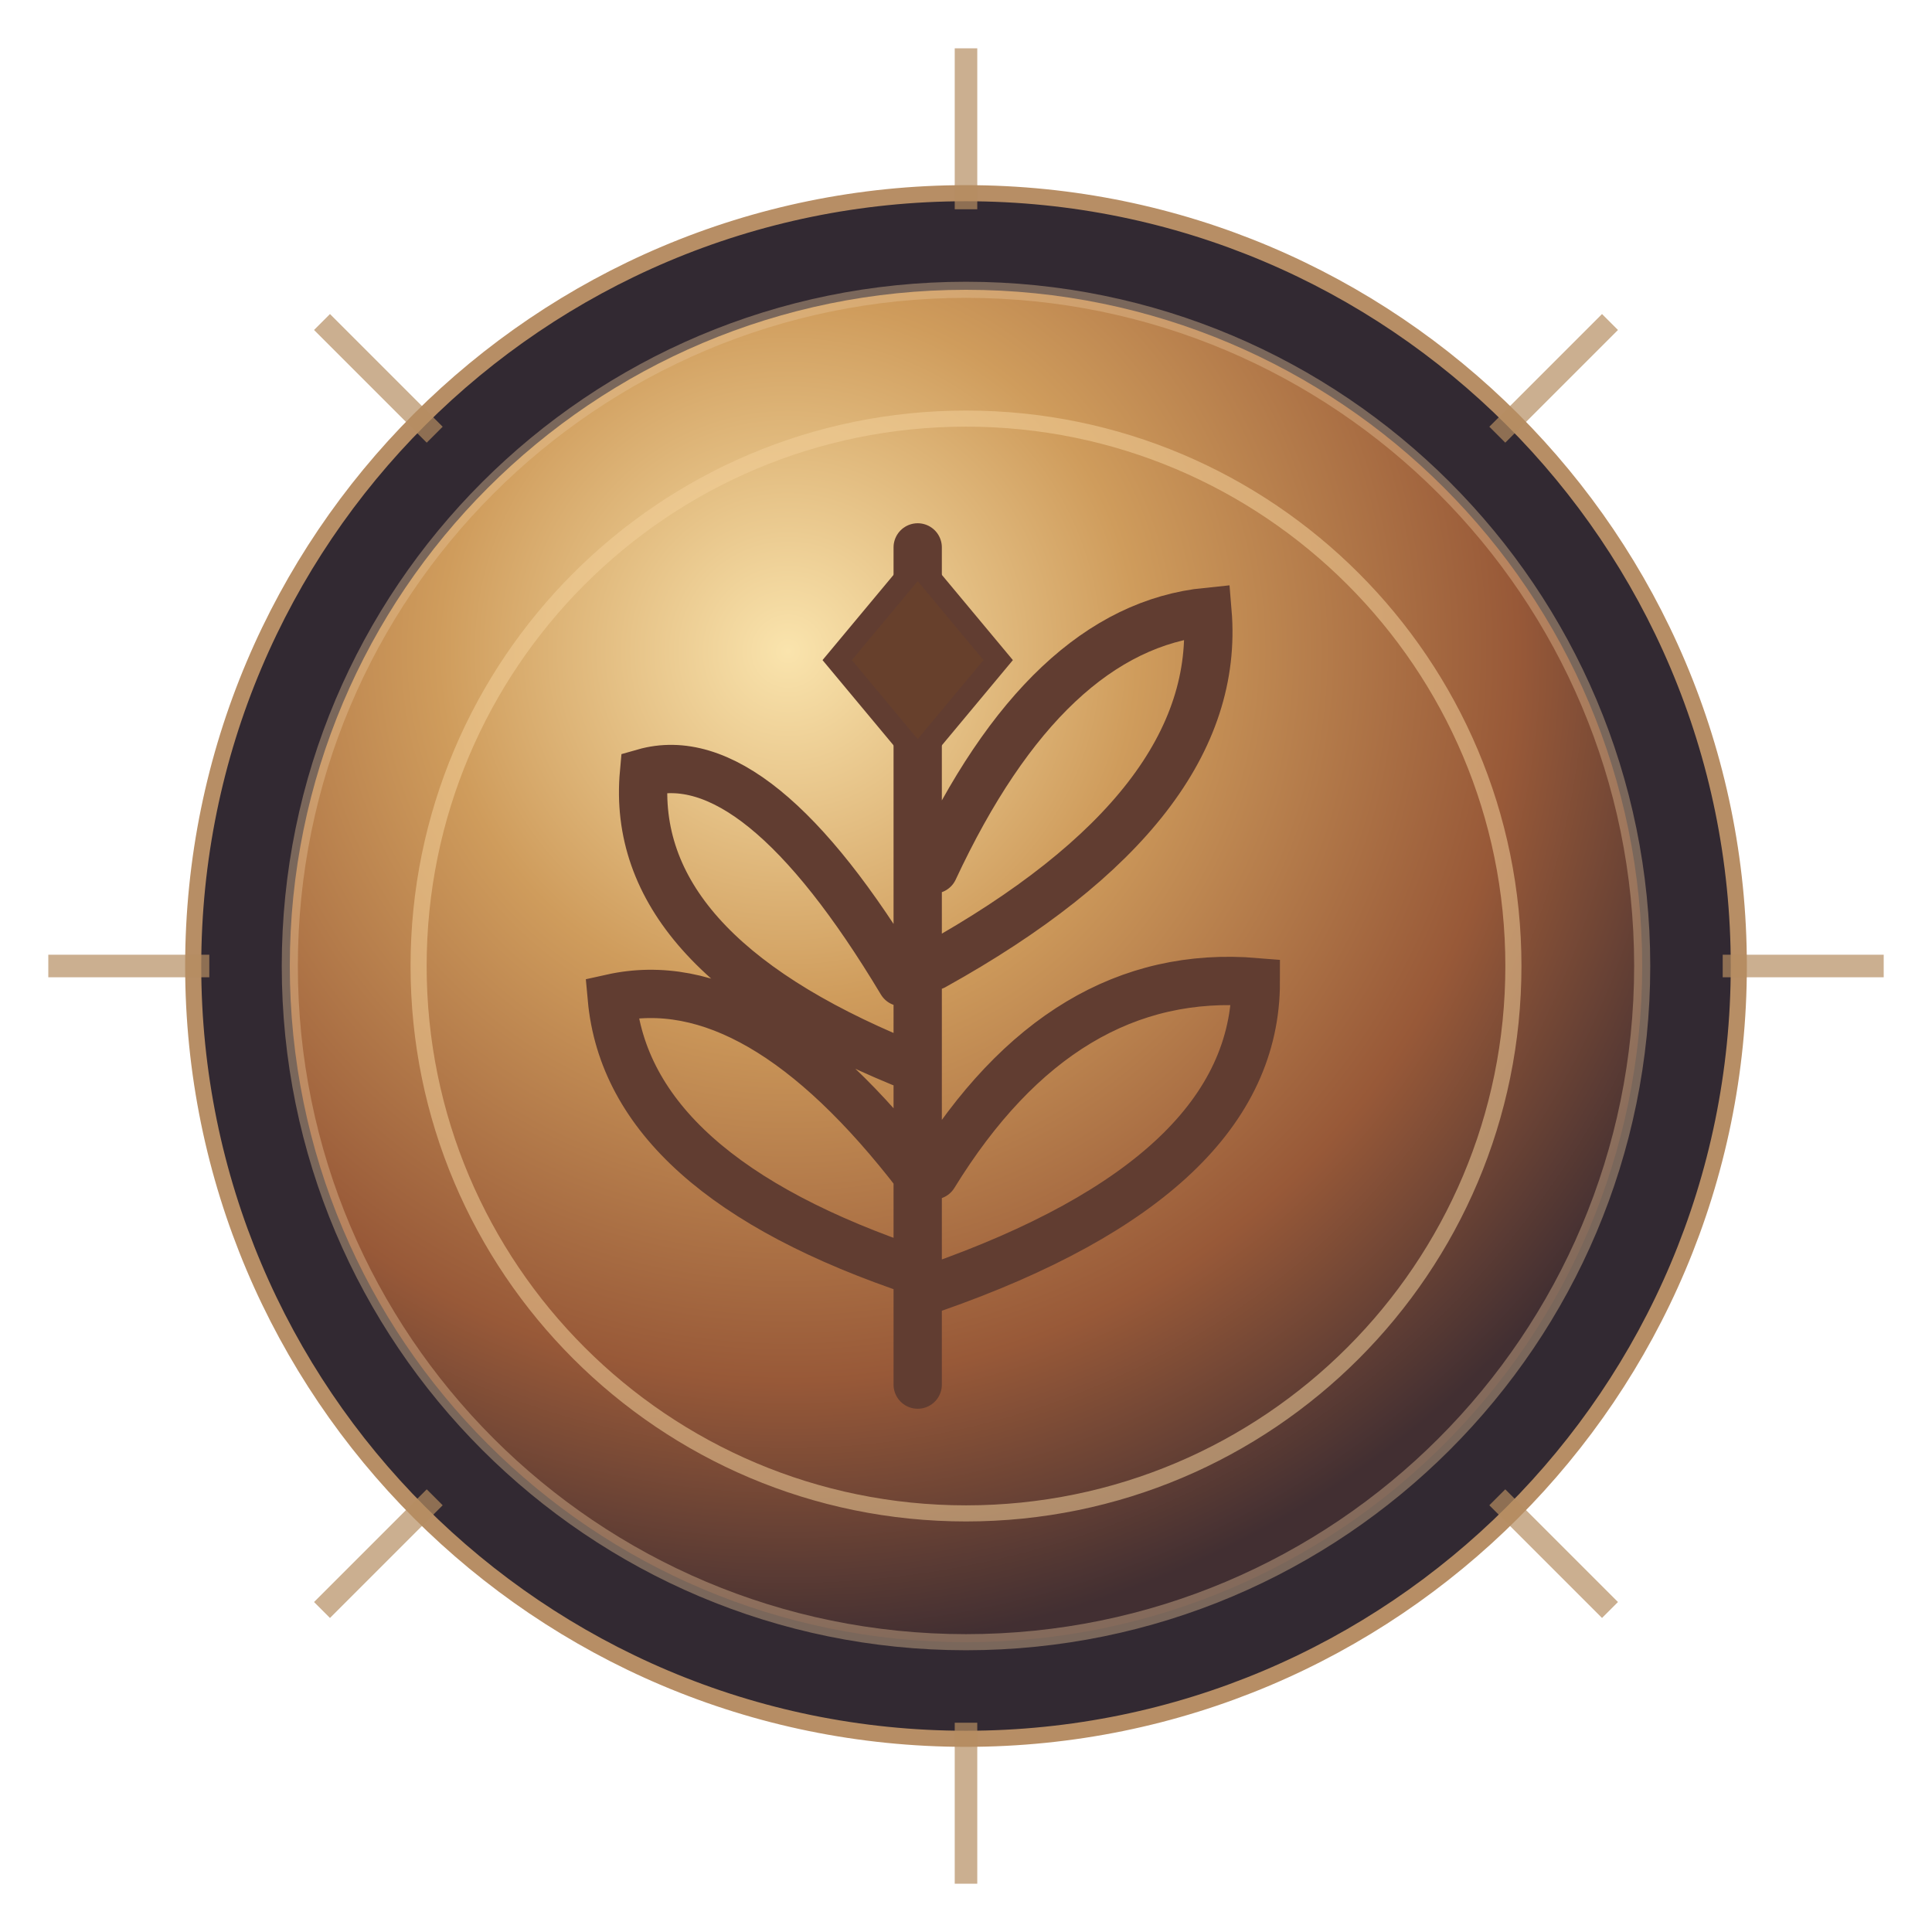
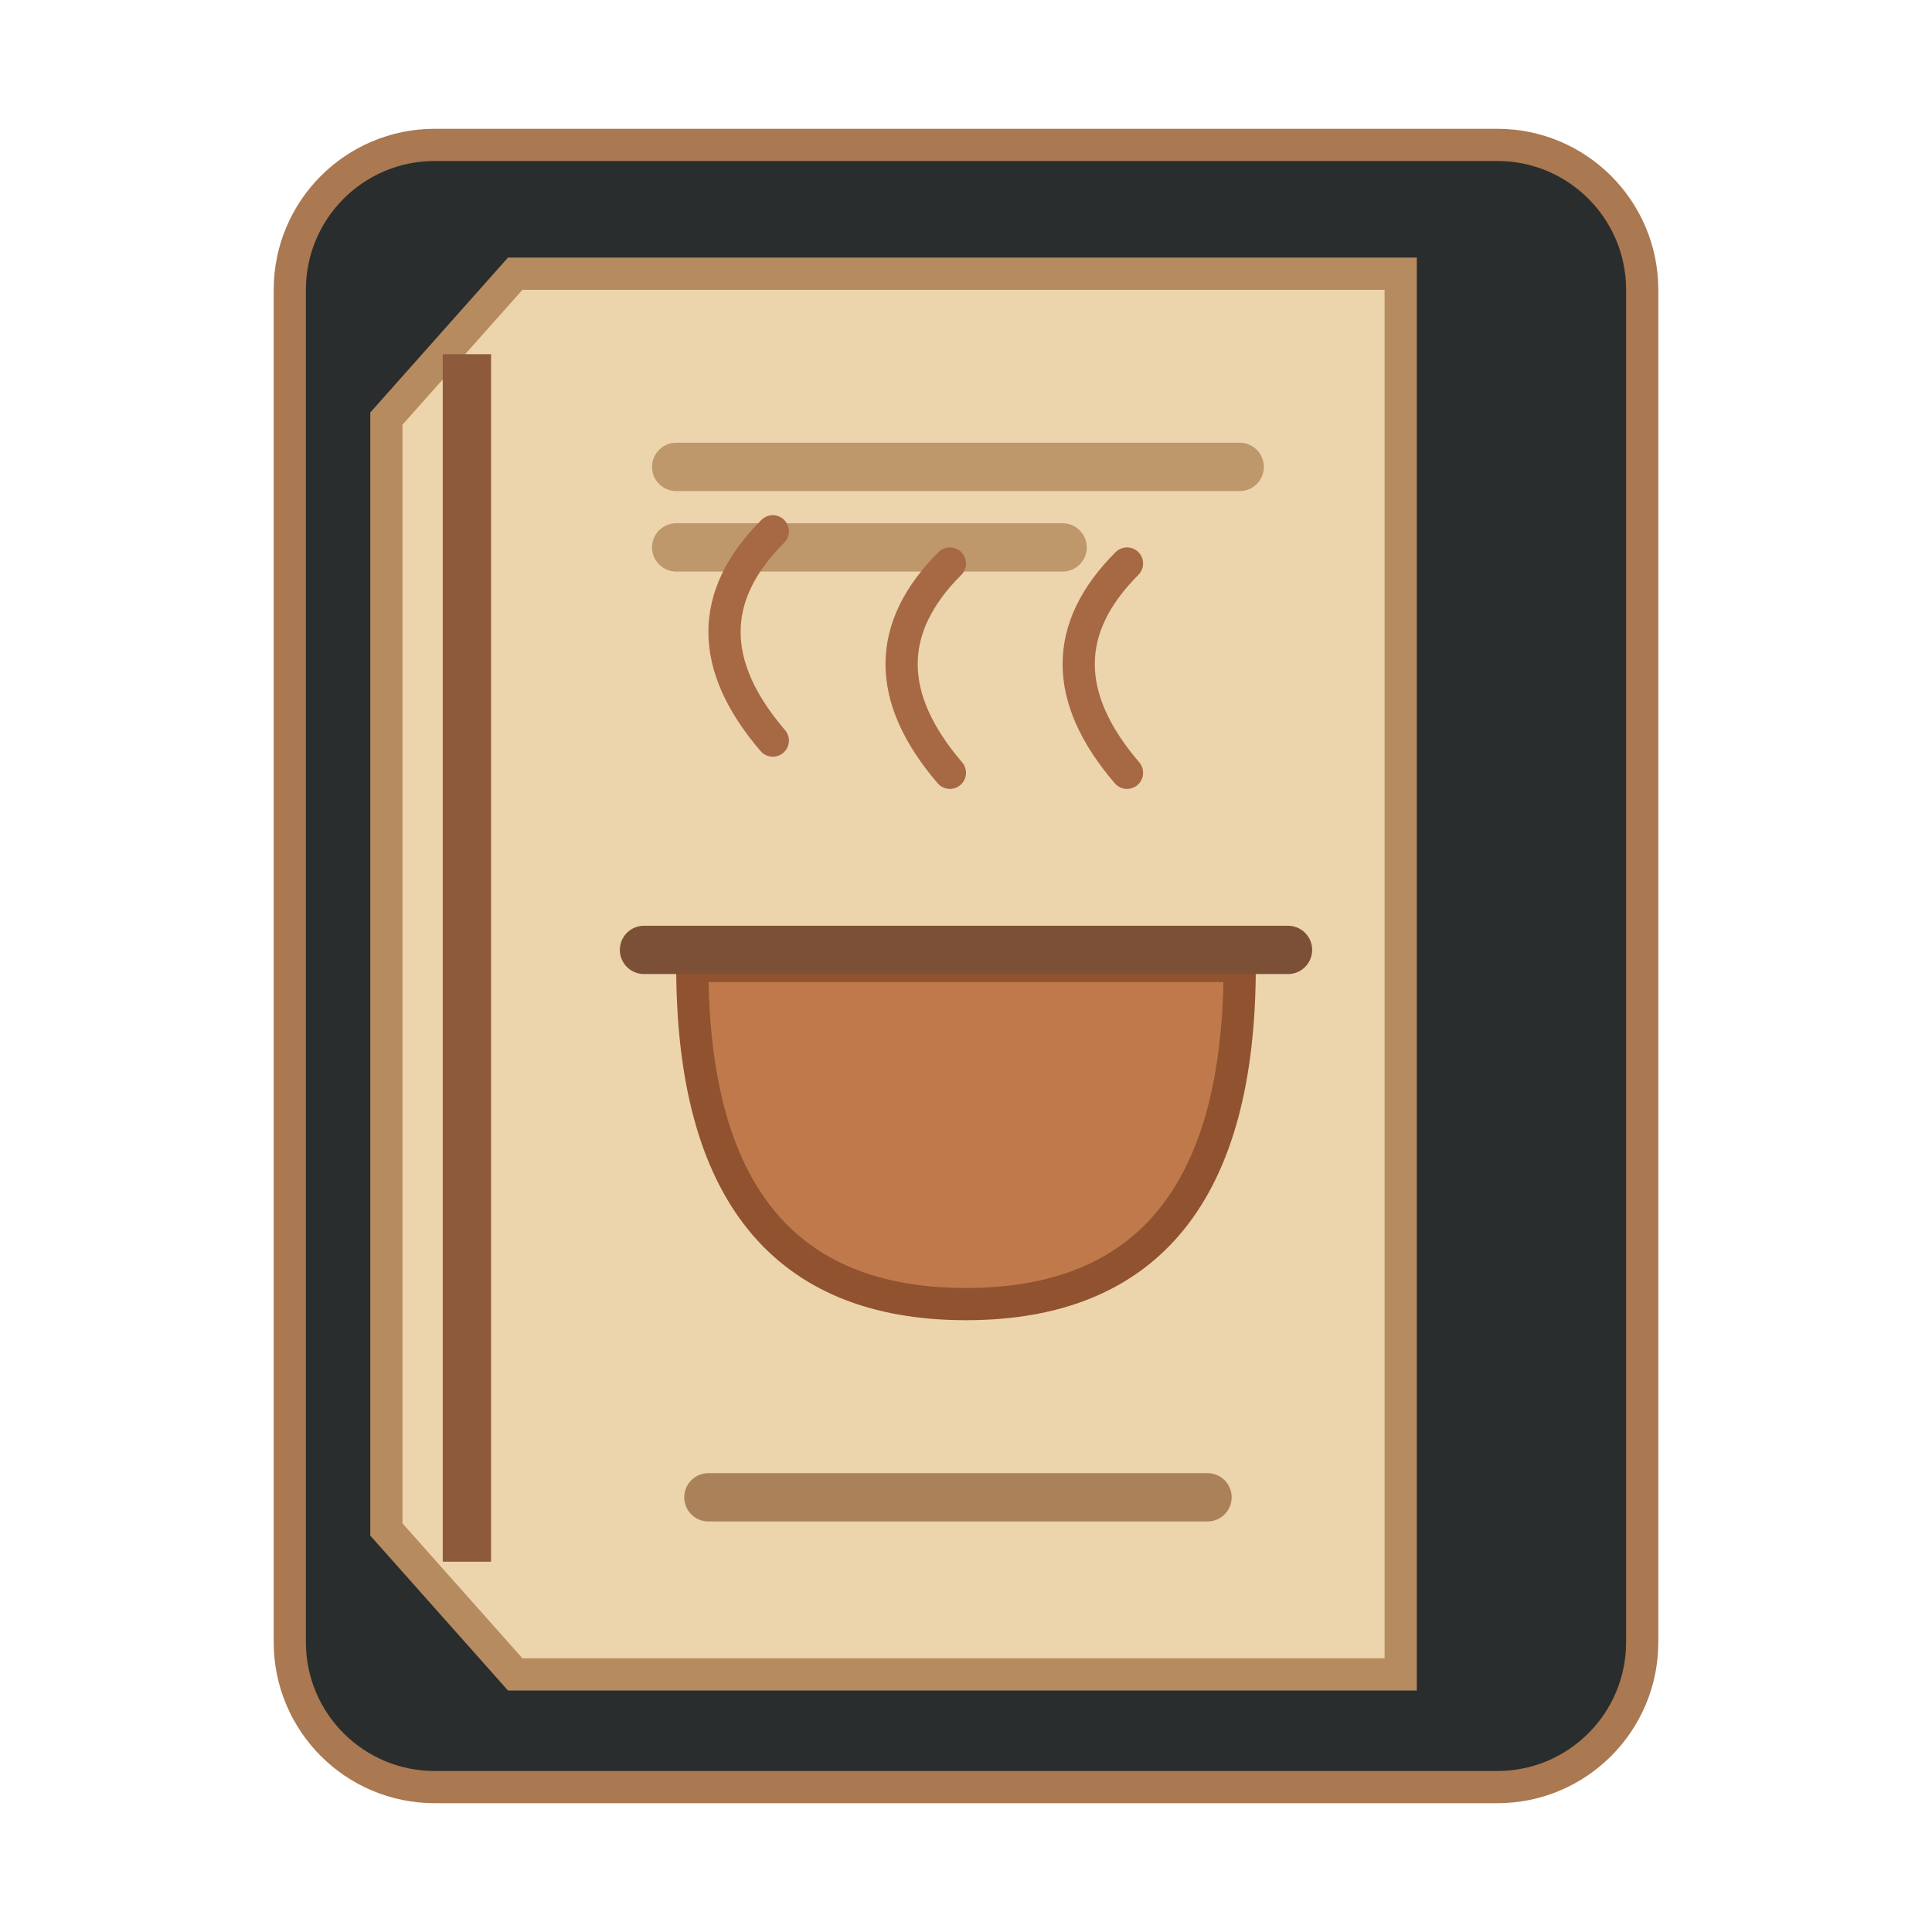
- <svg xmlns="http://www.w3.org/2000/svg" viewBox="0 0 120 120">
-   <defs>
-     <radialGradient id="solar" cx=".37" cy=".27" r=".73">
-       <stop stop-color="#fae4ad" />
-       <stop offset=".35" stop-color="#cf9c5c" />
-       <stop offset=".73" stop-color="#985938" />
-       <stop offset="1" stop-color="#422f32" />
-     </radialGradient>
-   </defs>
-   <circle cx="60" cy="60" r="48" fill="#322932" stroke="#b78e65" stroke-width="1" />
-   <g fill="none" stroke="#b68d62" stroke-opacity=".7" stroke-width="1.4">
-     <path d="M60 3v10M60 107v10M3 60h10M107 60h10M20 20l7 7M93 93l7 7M20 100l7-7M93 27l7-7" />
-   </g>
-   <circle cx="60" cy="60" r="42" fill="url(#solar)" />
-   <circle cx="60" cy="60" r="34" fill="none" stroke="#f3d09a" stroke-opacity=".54" />
-   <g fill="none" stroke="#613d31" stroke-linecap="round">
-     <path d="M57 86V34M56 61q-9-15-16-13q-1 11 16 18M58 54q7-15 17-16q1 12-17 22M57 73q-10-13-19-11q1 11 19 17M58 73q8-13 20-12q0 12-20 19" stroke-width="3" />
-     <path d="M57 35l-5 6 5 6 5-6Z" fill="#67402c" stroke-width="1.4" />
-   </g>
-   <circle cx="60" cy="60" r="42" fill="none" stroke="#e6c498" stroke-opacity=".4" />
+ <svg xmlns="http://www.w3.org/2000/svg" viewBox="0 0 120 120" role="img" aria-labelledby="t">
+   <rect x="18" y="9" width="84" height="102" rx="9" fill="#292d2d" stroke="#aa7851" stroke-width="2" />
+   <path d="M32 17h55v87H32l-8-9V26z" fill="#ecd4ac" stroke="#b78b60" stroke-width="2" />
+   <path d="M42 29h35M42 34h24" stroke="#be976a" stroke-width="3" stroke-linecap="round" />
+   <path d="M43 60q0 21 17 21t17-21z" fill="#bf794b" stroke="#90522f" stroke-width="2" />
+   <path d="M40 59h40" stroke="#7c5037" stroke-width="3" stroke-linecap="round" />
+   <path d="M48 46q-6-7 0-13m11 15q-6-7 0-13m11 13q-6-7 0-13" fill="none" stroke="#a76844" stroke-width="2" stroke-linecap="round" />
+   <path d="M44 93h31" stroke="#aa8158" stroke-width="3" stroke-linecap="round" />
+   <path d="M29 22v75" stroke="#8d5b3b" stroke-width="3" />
</svg>
